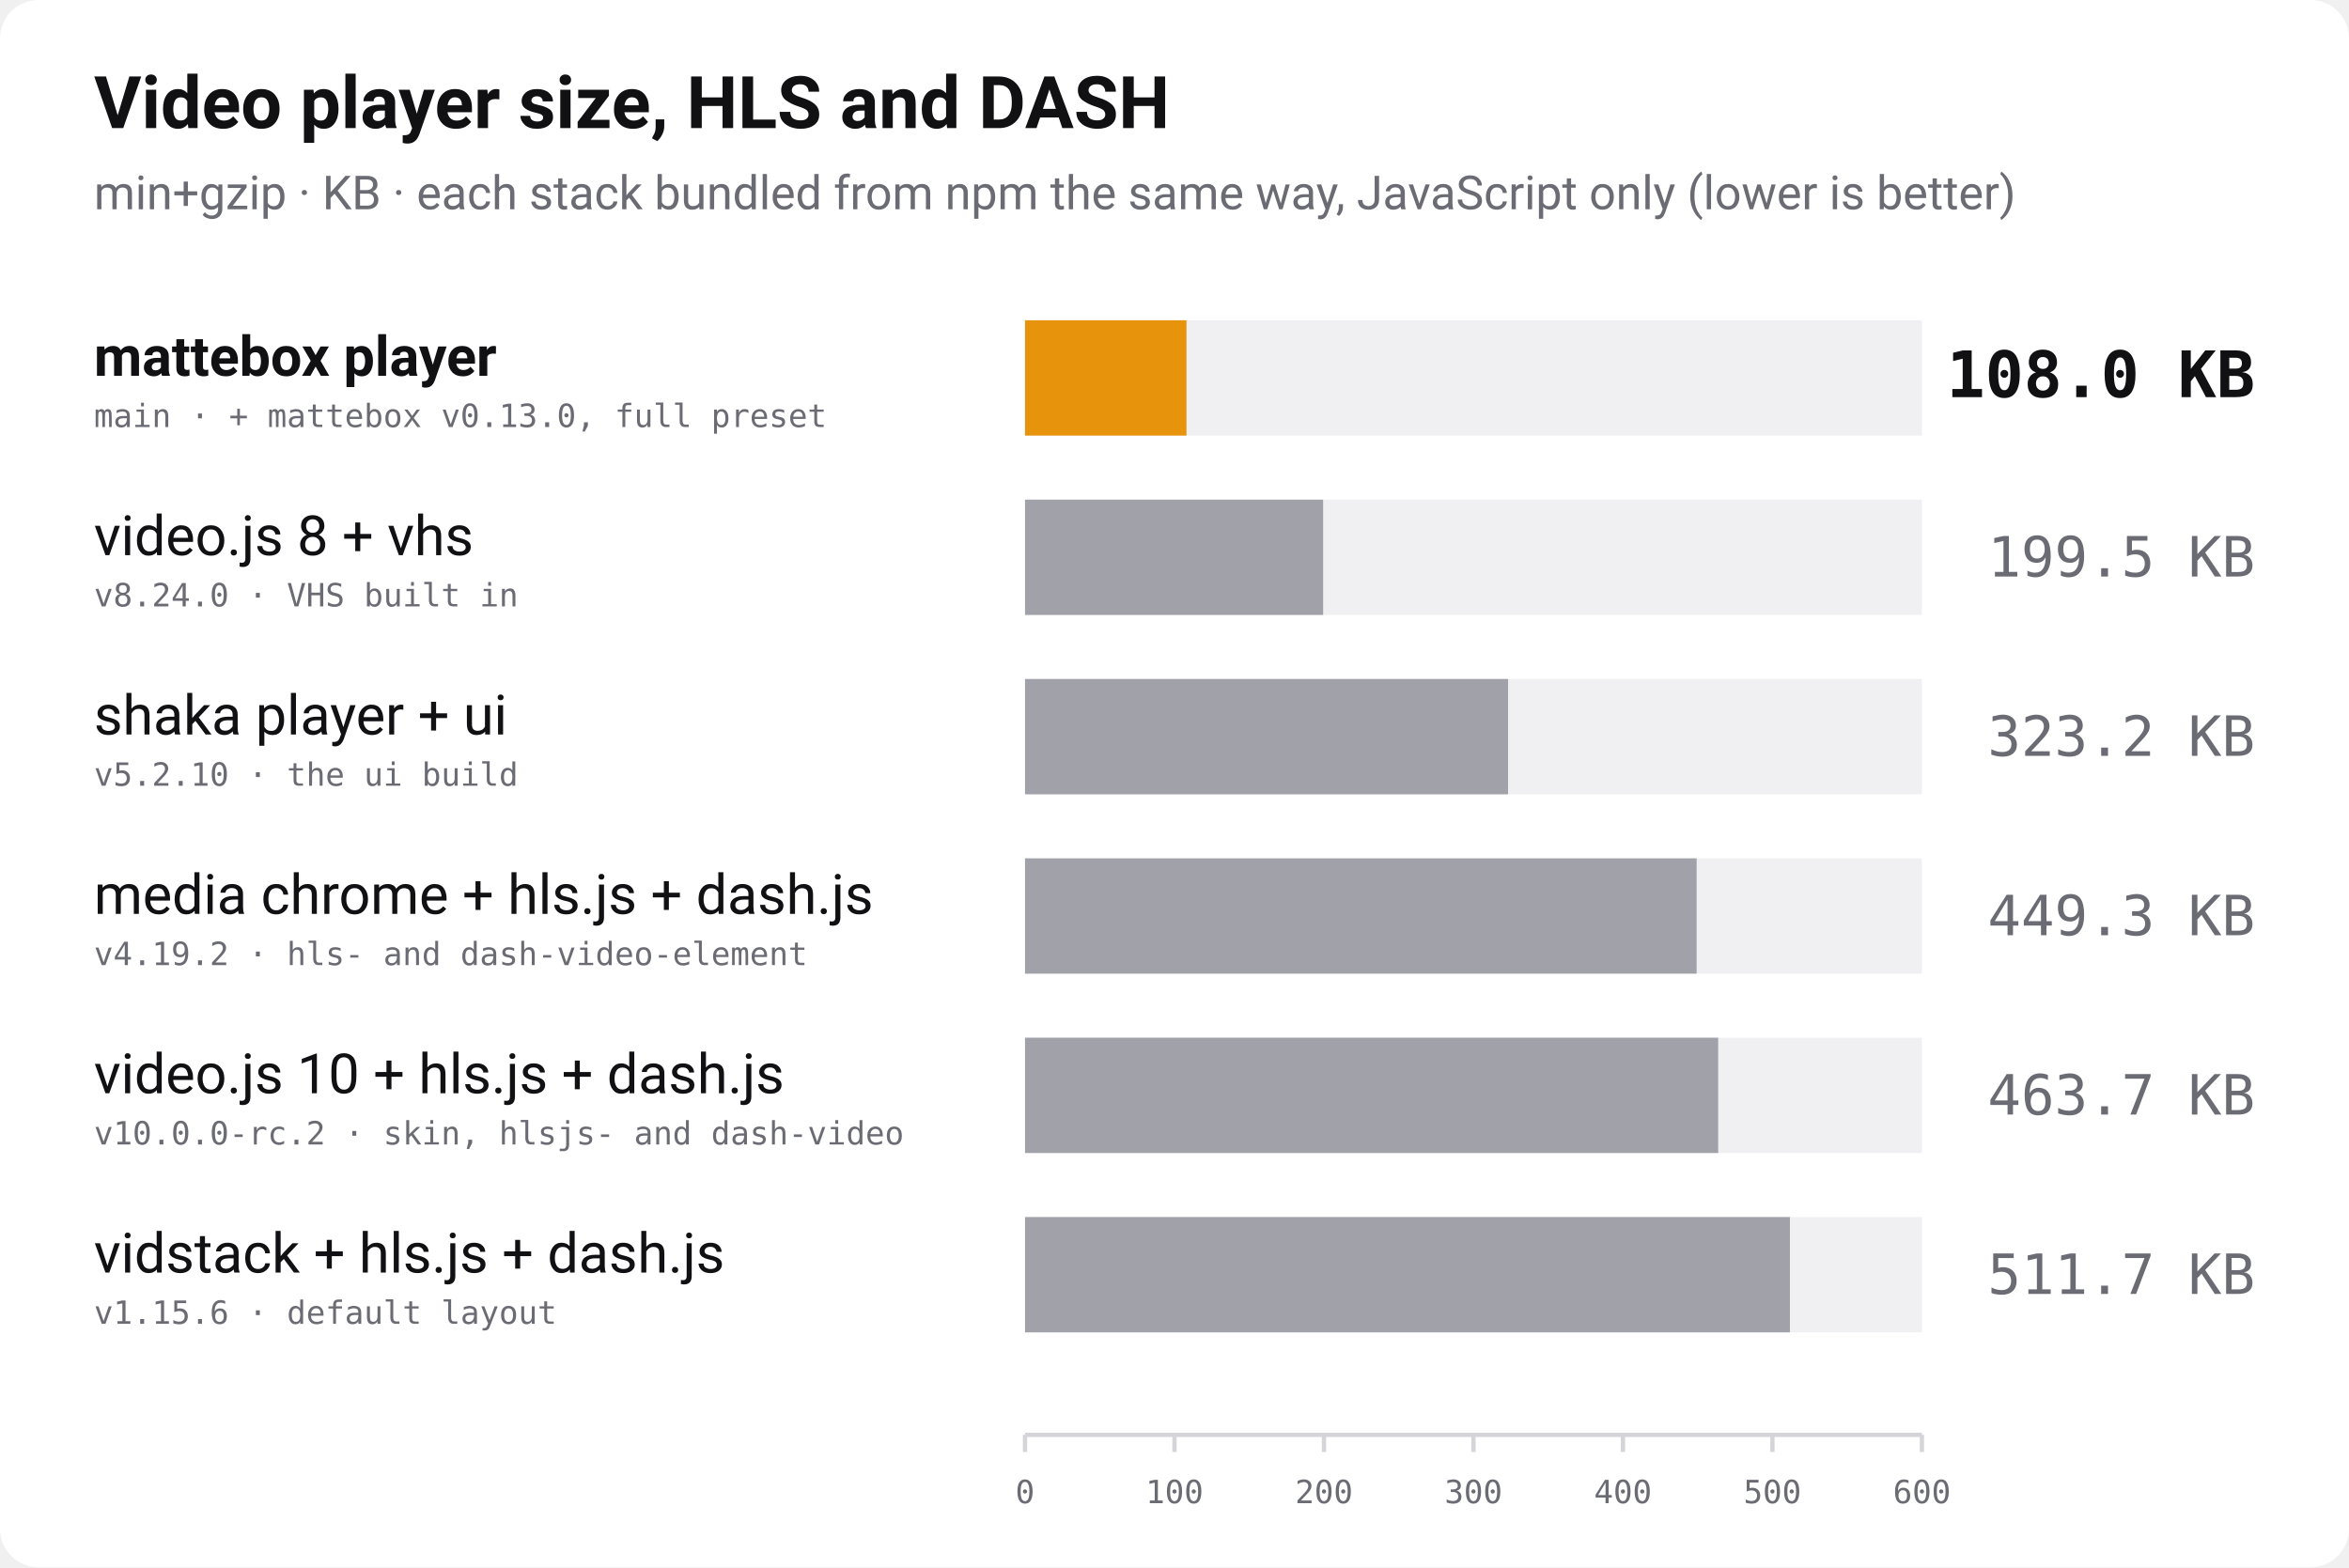
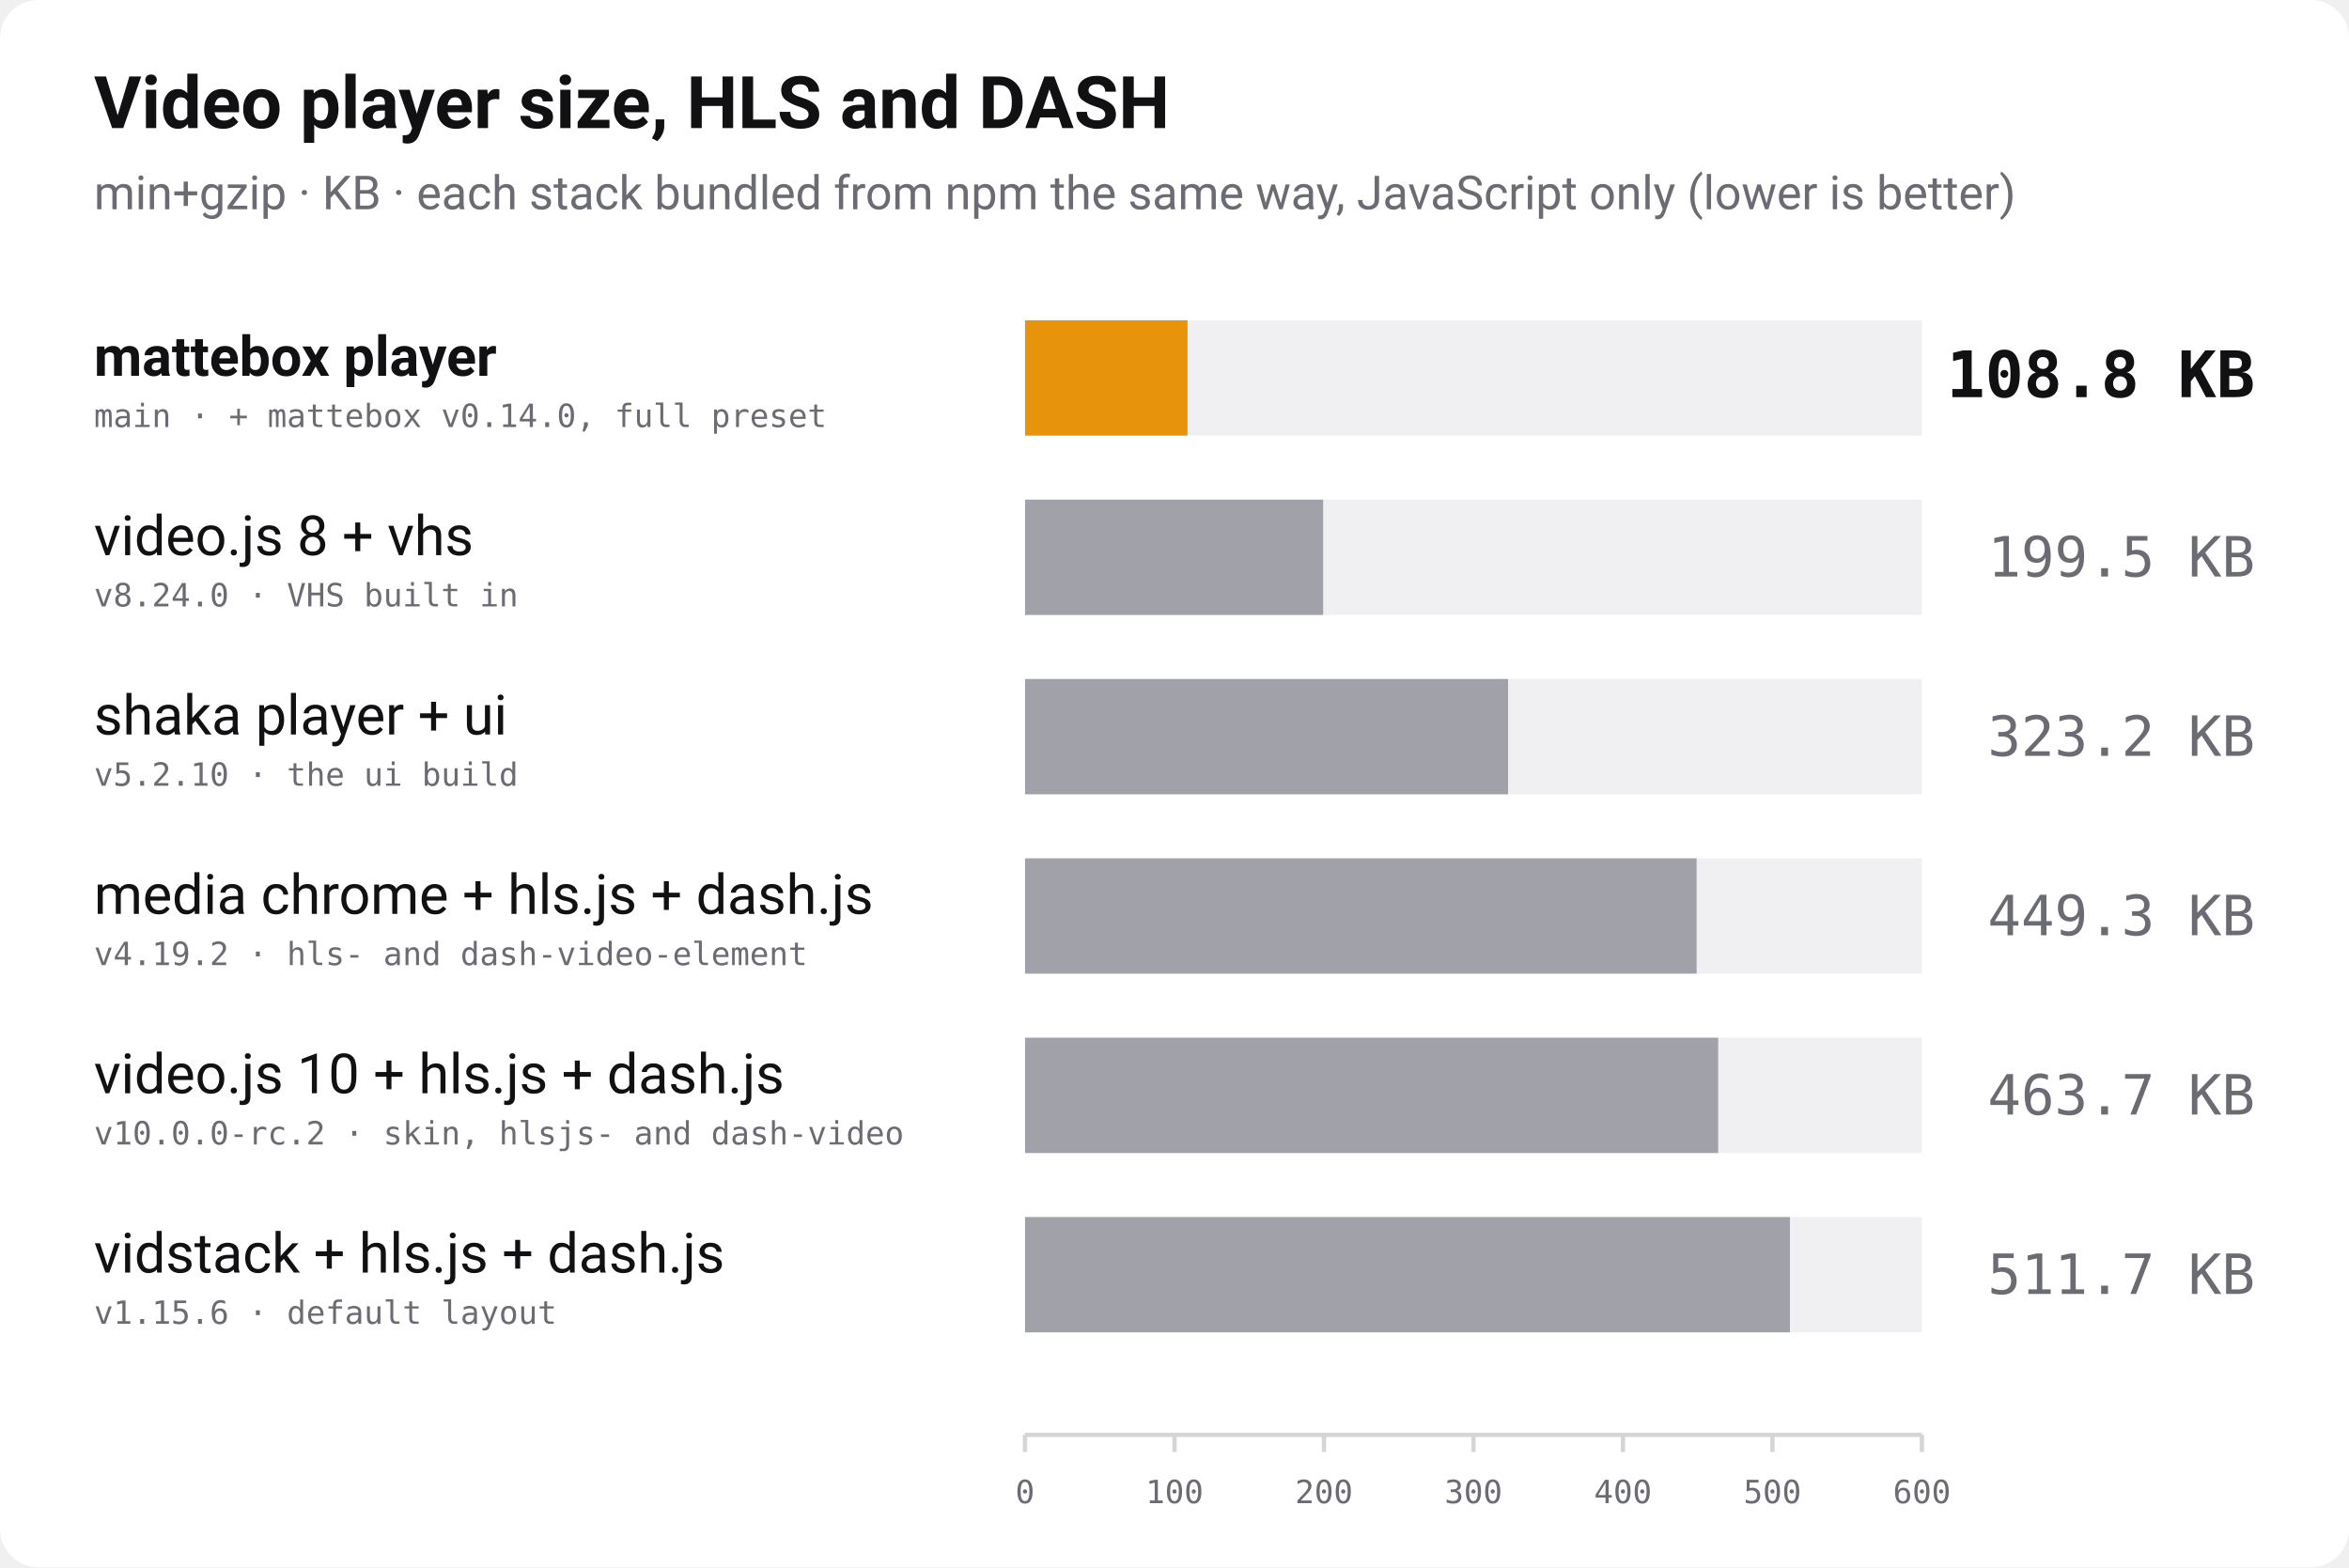
<svg xmlns="http://www.w3.org/2000/svg" width="1100" height="734" viewBox="0 0 1100 734" role="img" aria-label="Bundle size of video players with HLS and DASH playback, min+gzip, lower is better">
  <rect width="1100" height="734" rx="18" fill="#ffffff" />
  <text x="44" y="60" font-family="-apple-system, 'Segoe UI', Roboto, Helvetica, Arial, sans-serif" font-size="34" font-weight="700" fill="#111114">Video player size, HLS and DASH</text>
  <text x="44" y="98" font-family="-apple-system, 'Segoe UI', Roboto, Helvetica, Arial, sans-serif" font-size="22" fill="#6b6b74">min+gzip · KB · each stack bundled from npm the same way, JavaScript only (lower is better)</text>
  <text x="44" y="176" font-family="-apple-system, 'Segoe UI', Roboto, Helvetica, Arial, sans-serif" font-size="26" font-weight="700" fill="#111114">mattebox player</text>
-   <text x="44" y="200" font-family="ui-monospace, 'SF Mono', Menlo, Consolas, monospace" font-size="15" fill="#6b6b74">main · + mattebox v0.13.0, full preset</text>
+   <text x="44" y="200" font-family="ui-monospace, 'SF Mono', Menlo, Consolas, monospace" font-size="15" fill="#6b6b74">main · + mattebox v0.14.0, full preset</text>
  <rect x="480" y="150" width="420" height="54" fill="#f0f0f3" />
-   <rect x="480" y="150" width="75.6" height="54" fill="#e8930c" />
-   <text x="1056" y="186" text-anchor="end" font-family="ui-monospace, 'SF Mono', Menlo, Consolas, monospace" font-size="30" font-weight="700" fill="#111114">108.0 KB</text>
+   <rect x="480" y="150" width="76.1" height="54" fill="#e8930c" />
+   <text x="1056" y="186" text-anchor="end" font-family="ui-monospace, 'SF Mono', Menlo, Consolas, monospace" font-size="30" font-weight="700" fill="#111114">108.8 KB</text>
  <text x="44" y="260" font-family="-apple-system, 'Segoe UI', Roboto, Helvetica, Arial, sans-serif" font-size="26" font-weight="400" fill="#111114">video.js 8 + vhs</text>
  <text x="44" y="284" font-family="ui-monospace, 'SF Mono', Menlo, Consolas, monospace" font-size="15" fill="#6b6b74">v8.24.0 · VHS built in</text>
  <rect x="480" y="234" width="420" height="54" fill="#f0f0f3" />
  <rect x="480" y="234" width="139.6" height="54" fill="#a1a1aa" />
  <text x="1056" y="270" text-anchor="end" font-family="ui-monospace, 'SF Mono', Menlo, Consolas, monospace" font-size="26" font-weight="400" fill="#6b6b74">199.5 KB</text>
  <text x="44" y="344" font-family="-apple-system, 'Segoe UI', Roboto, Helvetica, Arial, sans-serif" font-size="26" font-weight="400" fill="#111114">shaka player + ui</text>
  <text x="44" y="368" font-family="ui-monospace, 'SF Mono', Menlo, Consolas, monospace" font-size="15" fill="#6b6b74">v5.2.10 · the ui build</text>
  <rect x="480" y="318" width="420" height="54" fill="#f0f0f3" />
  <rect x="480" y="318" width="226.2" height="54" fill="#a1a1aa" />
  <text x="1056" y="354" text-anchor="end" font-family="ui-monospace, 'SF Mono', Menlo, Consolas, monospace" font-size="26" font-weight="400" fill="#6b6b74">323.2 KB</text>
  <text x="44" y="428" font-family="-apple-system, 'Segoe UI', Roboto, Helvetica, Arial, sans-serif" font-size="26" font-weight="400" fill="#111114">media chrome + hls.js + dash.js</text>
  <text x="44" y="452" font-family="ui-monospace, 'SF Mono', Menlo, Consolas, monospace" font-size="15" fill="#6b6b74">v4.19.2 · hls- and dash-video-element</text>
  <rect x="480" y="402" width="420" height="54" fill="#f0f0f3" />
  <rect x="480" y="402" width="314.5" height="54" fill="#a1a1aa" />
  <text x="1056" y="438" text-anchor="end" font-family="ui-monospace, 'SF Mono', Menlo, Consolas, monospace" font-size="26" font-weight="400" fill="#6b6b74">449.3 KB</text>
  <text x="44" y="512" font-family="-apple-system, 'Segoe UI', Roboto, Helvetica, Arial, sans-serif" font-size="26" font-weight="400" fill="#111114">video.js 10 + hls.js + dash.js</text>
  <text x="44" y="536" font-family="ui-monospace, 'SF Mono', Menlo, Consolas, monospace" font-size="15" fill="#6b6b74">v10.0.0-rc.2 · skin, hlsjs- and dash-video</text>
  <rect x="480" y="486" width="420" height="54" fill="#f0f0f3" />
  <rect x="480" y="486" width="324.6" height="54" fill="#a1a1aa" />
  <text x="1056" y="522" text-anchor="end" font-family="ui-monospace, 'SF Mono', Menlo, Consolas, monospace" font-size="26" font-weight="400" fill="#6b6b74">463.7 KB</text>
  <text x="44" y="596" font-family="-apple-system, 'Segoe UI', Roboto, Helvetica, Arial, sans-serif" font-size="26" font-weight="400" fill="#111114">vidstack + hls.js + dash.js</text>
  <text x="44" y="620" font-family="ui-monospace, 'SF Mono', Menlo, Consolas, monospace" font-size="15" fill="#6b6b74">v1.15.6 · default layout</text>
  <rect x="480" y="570" width="420" height="54" fill="#f0f0f3" />
  <rect x="480" y="570" width="358.2" height="54" fill="#a1a1aa" />
  <text x="1056" y="606" text-anchor="end" font-family="ui-monospace, 'SF Mono', Menlo, Consolas, monospace" font-size="26" font-weight="400" fill="#6b6b74">511.7 KB</text>
  <line x1="480" y1="672" x2="900" y2="672" stroke="#d4d4d9" stroke-width="2" />
  <line x1="480.0" y1="672" x2="480.0" y2="680" stroke="#d4d4d9" stroke-width="2" />
  <text x="480.0" y="704" text-anchor="middle" font-family="ui-monospace, 'SF Mono', Menlo, Consolas, monospace" font-size="15" fill="#6b6b74">0</text>
  <line x1="550.0" y1="672" x2="550.0" y2="680" stroke="#d4d4d9" stroke-width="2" />
  <text x="550.0" y="704" text-anchor="middle" font-family="ui-monospace, 'SF Mono', Menlo, Consolas, monospace" font-size="15" fill="#6b6b74">100</text>
  <line x1="620.0" y1="672" x2="620.0" y2="680" stroke="#d4d4d9" stroke-width="2" />
  <text x="620.0" y="704" text-anchor="middle" font-family="ui-monospace, 'SF Mono', Menlo, Consolas, monospace" font-size="15" fill="#6b6b74">200</text>
  <line x1="690.0" y1="672" x2="690.0" y2="680" stroke="#d4d4d9" stroke-width="2" />
  <text x="690.0" y="704" text-anchor="middle" font-family="ui-monospace, 'SF Mono', Menlo, Consolas, monospace" font-size="15" fill="#6b6b74">300</text>
  <line x1="760.0" y1="672" x2="760.0" y2="680" stroke="#d4d4d9" stroke-width="2" />
  <text x="760.0" y="704" text-anchor="middle" font-family="ui-monospace, 'SF Mono', Menlo, Consolas, monospace" font-size="15" fill="#6b6b74">400</text>
  <line x1="830.0" y1="672" x2="830.0" y2="680" stroke="#d4d4d9" stroke-width="2" />
  <text x="830.0" y="704" text-anchor="middle" font-family="ui-monospace, 'SF Mono', Menlo, Consolas, monospace" font-size="15" fill="#6b6b74">500</text>
  <line x1="900.0" y1="672" x2="900.0" y2="680" stroke="#d4d4d9" stroke-width="2" />
  <text x="900.0" y="704" text-anchor="middle" font-family="ui-monospace, 'SF Mono', Menlo, Consolas, monospace" font-size="15" fill="#6b6b74">600</text>
</svg>
